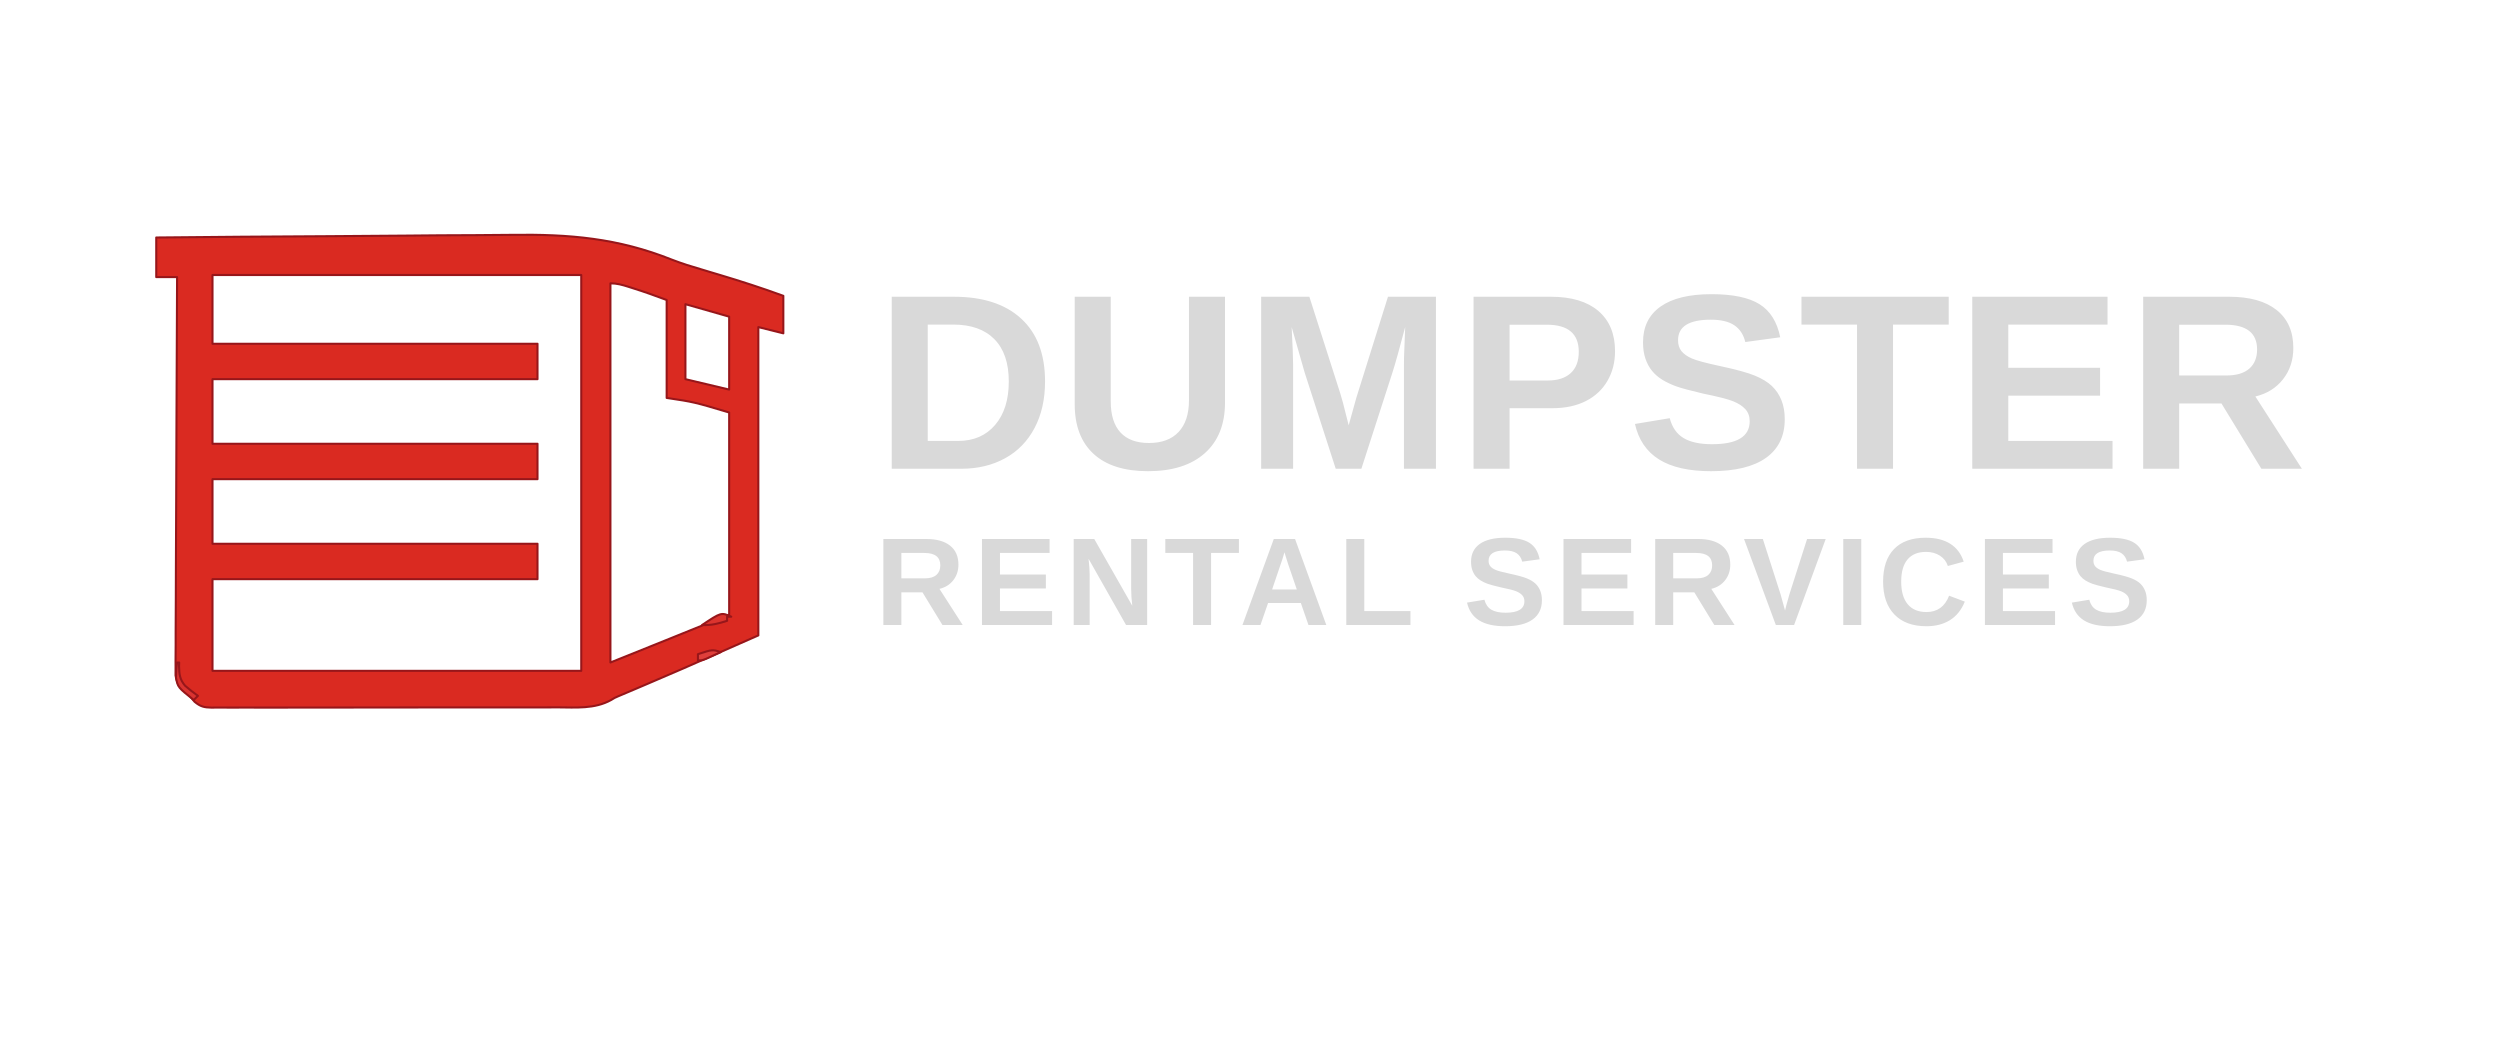
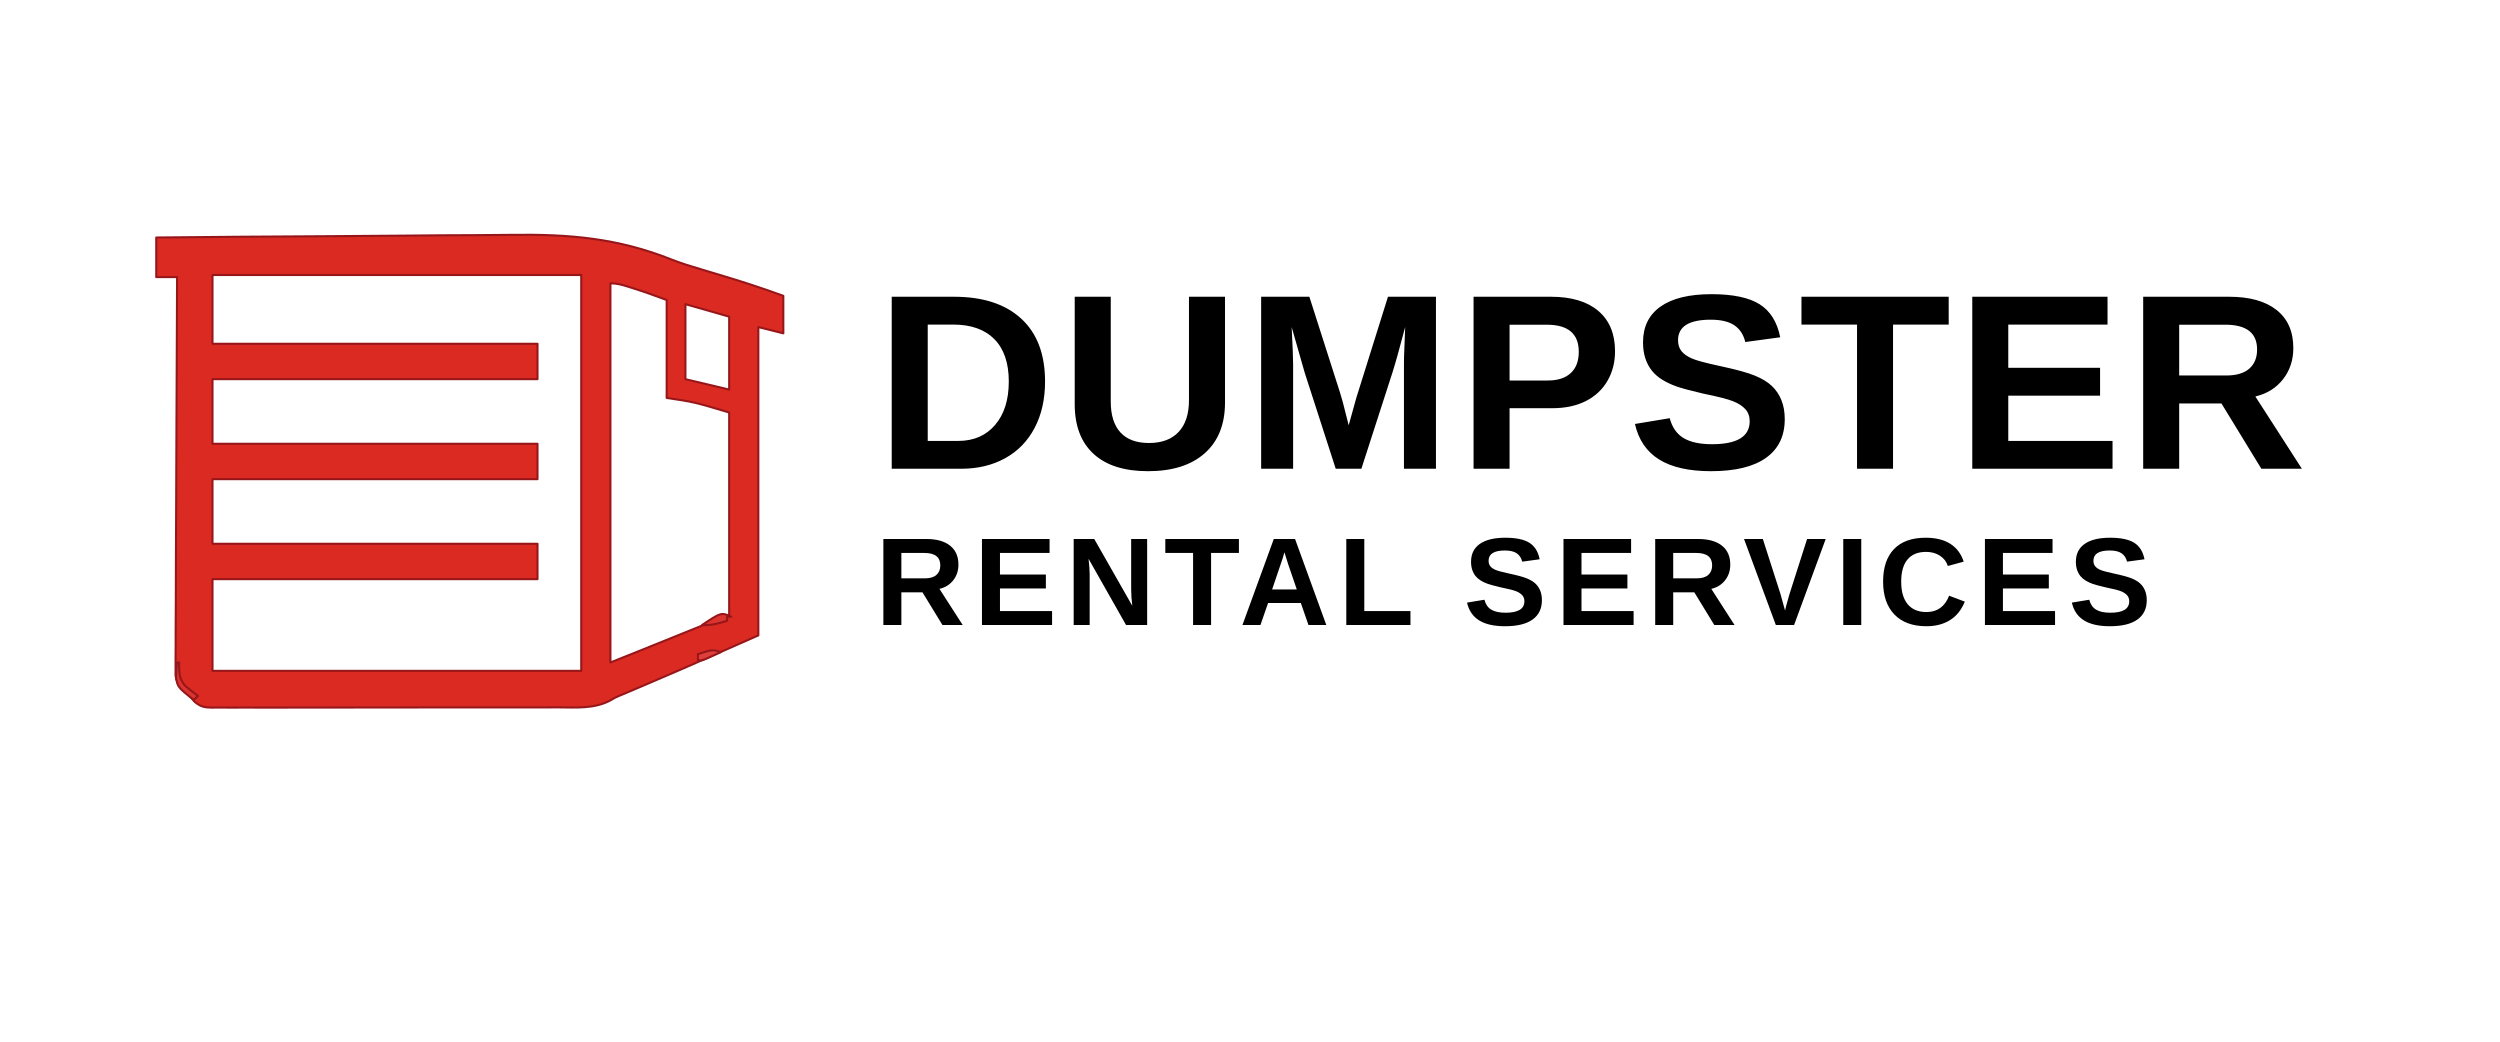
<svg xmlns="http://www.w3.org/2000/svg" viewBox="0 0 1200 500" width="1200" height="500">
  <g transform="translate(40,60) scale(1)" stroke="#97161a" stroke-width="1" stroke-linejoin="round" fill="none">
    <path d="M0 0 C27.263 -0.28 54.525 -0.493 81.789 -0.622 C94.453 -0.683 107.115 -0.767 119.778 -0.905 C130.834 -1.026 141.889 -1.103 152.946 -1.129 C158.783 -1.145 164.619 -1.18 170.456 -1.269 C198.123 -1.673 221.627 0.292 247.453 10.618 C252.228 12.479 257.077 13.977 261.996 15.402 C263.453 15.841 264.909 16.28 266.365 16.721 C267.723 17.127 269.08 17.532 270.438 17.938 C280.743 21.017 290.897 24.302 301 28 C301 33.94 301 39.88 301 46 C297.04 45.01 293.08 44.02 289 43 C289 91.84 289 140.68 289 191 C249.965 208.221 249.965 208.221 235.938 214.188 C233.762 215.115 231.586 216.043 229.411 216.972 C223.984 219.288 223.984 219.288 221.844 220.171 C219.99 220.961 219.99 220.961 218.317 222.012 C210.381 226.419 201.412 225.568 192.616 225.533 C190.751 225.541 188.886 225.549 187.021 225.56 C181.976 225.582 176.931 225.579 171.886 225.57 C167.67 225.565 163.455 225.572 159.24 225.58 C149.3 225.597 139.359 225.593 129.419 225.576 C119.164 225.559 108.909 225.575 98.654 225.608 C89.843 225.634 81.032 225.642 72.221 225.633 C66.961 225.628 61.701 225.63 56.441 225.651 C51.499 225.669 46.559 225.663 41.617 225.639 C39.804 225.634 37.99 225.637 36.176 225.65 C33.701 225.666 31.229 225.651 28.754 225.628 C28.035 225.64 27.317 225.652 26.576 225.664 C22.928 225.596 21.227 225.188 18.39 222.836 C17.602 221.9 16.813 220.964 16 220 C15.468 219.545 14.936 219.089 14.388 218.62 C11.168 215.848 10.103 214.525 9.262 210.216 C9.237 208.77 9.244 207.322 9.278 205.876 C9.273 205.074 9.268 204.273 9.263 203.447 C9.253 200.77 9.286 198.095 9.319 195.418 C9.321 193.496 9.32 191.574 9.316 189.652 C9.314 184.44 9.35 179.228 9.392 174.015 C9.429 168.566 9.433 163.117 9.44 157.668 C9.458 147.351 9.508 137.035 9.568 126.718 C9.635 114.972 9.668 103.226 9.698 91.48 C9.761 67.32 9.866 43.16 10 19 C6.7 19 3.4 19 0 19 C0 12.73 0 6.46 0 0 Z M27 18 C27 28.89 27 39.78 27 51 C78.48 51 129.96 51 183 51 C183 56.61 183 62.22 183 68 C131.52 68 80.04 68 27 68 C27 78.23 27 88.46 27 99 C78.48 99 129.96 99 183 99 C183 104.61 183 110.22 183 116 C131.52 116 80.04 116 27 116 C27 126.23 27 136.46 27 147 C78.48 147 129.96 147 183 147 C183 152.61 183 158.22 183 164 C131.52 164 80.04 164 27 164 C27 178.52 27 193.04 27 208 C85.41 208 143.82 208 204 208 C204 145.3 204 82.6 204 18 C145.59 18 87.18 18 27 18 Z M218 22 C218 82.06 218 142.12 218 204 C237.023 196.391 256.018 188.711 275 181 C275 148.99 275 116.98 275 84 C258.118 78.969 258.118 78.969 245 77 C245 61.49 245 45.98 245 30 C239.562 27.961 234.214 26.04 228.688 24.312 C227.986 24.088 227.284 23.863 226.561 23.631 C223.597 22.701 221.125 22 218 22 Z M254 32 C254 43.88 254 55.76 254 68 C260.93 69.65 267.86 71.3 275 73 C275 61.45 275 49.9 275 38 C268.07 36.02 261.14 34.04 254 32 Z " fill="#DA2A21" transform="translate(35,54)" />
    <path d="M0 0 C0.33 0 0.66 0 1 0 C0.979 0.568 0.959 1.137 0.938 1.723 C1.042 5.627 1.244 8.117 3.848 11.156 C5.841 12.872 7.854 14.48 10 16 C9.34 16.66 8.68 17.32 8 18 C0.366 11.9 0.366 11.9 -0.531 7.242 C-0.503 4.783 -0.359 2.432 0 0 Z " fill="#DA3330" transform="translate(45,258)" />
    <path d="M0 0 C-0.66 0 -1.32 0 -2 0 C-2 0.66 -2 1.32 -2 2 C-6.12 3.292 -9.668 4.263 -14 4 C-4.819 -2.12 -4.819 -2.12 0 0 Z " fill="#DC342E" transform="translate(311,236)" />
    <path d="M0 0 C-1.456 0.671 -2.915 1.337 -4.375 2 C-5.593 2.557 -5.593 2.557 -6.836 3.125 C-9 4 -9 4 -11 4 C-11 3.01 -11 2.02 -11 1 C-4.036 -1.277 -4.036 -1.277 0 0 Z " fill="#DF3F3B" transform="translate(306,253)" />
  </g>
-   <text x="420" y="225" font-family="Montserrat, 'Arial Black', Arial, sans-serif" font-size="120" font-weight="800" fill="#d9d9d9" letter-spacing="2">
+   <text x="420" y="225" font-family="Montserrat, 'Arial Black', Arial, sans-serif" font-size="120" font-weight="800" fill="#000000" letter-spacing="2">
    DUMPSTER
  </text>
-   <text x="420" y="300" font-family="Montserrat, Arial, sans-serif" font-size="60" font-weight="700" fill="#d9d9d9" letter-spacing="4">
+   <text x="420" y="300" font-family="Montserrat, Arial, sans-serif" font-size="60" font-weight="700" fill="#000000" letter-spacing="4">
    RENTAL SERVICES
  </text>
</svg>
